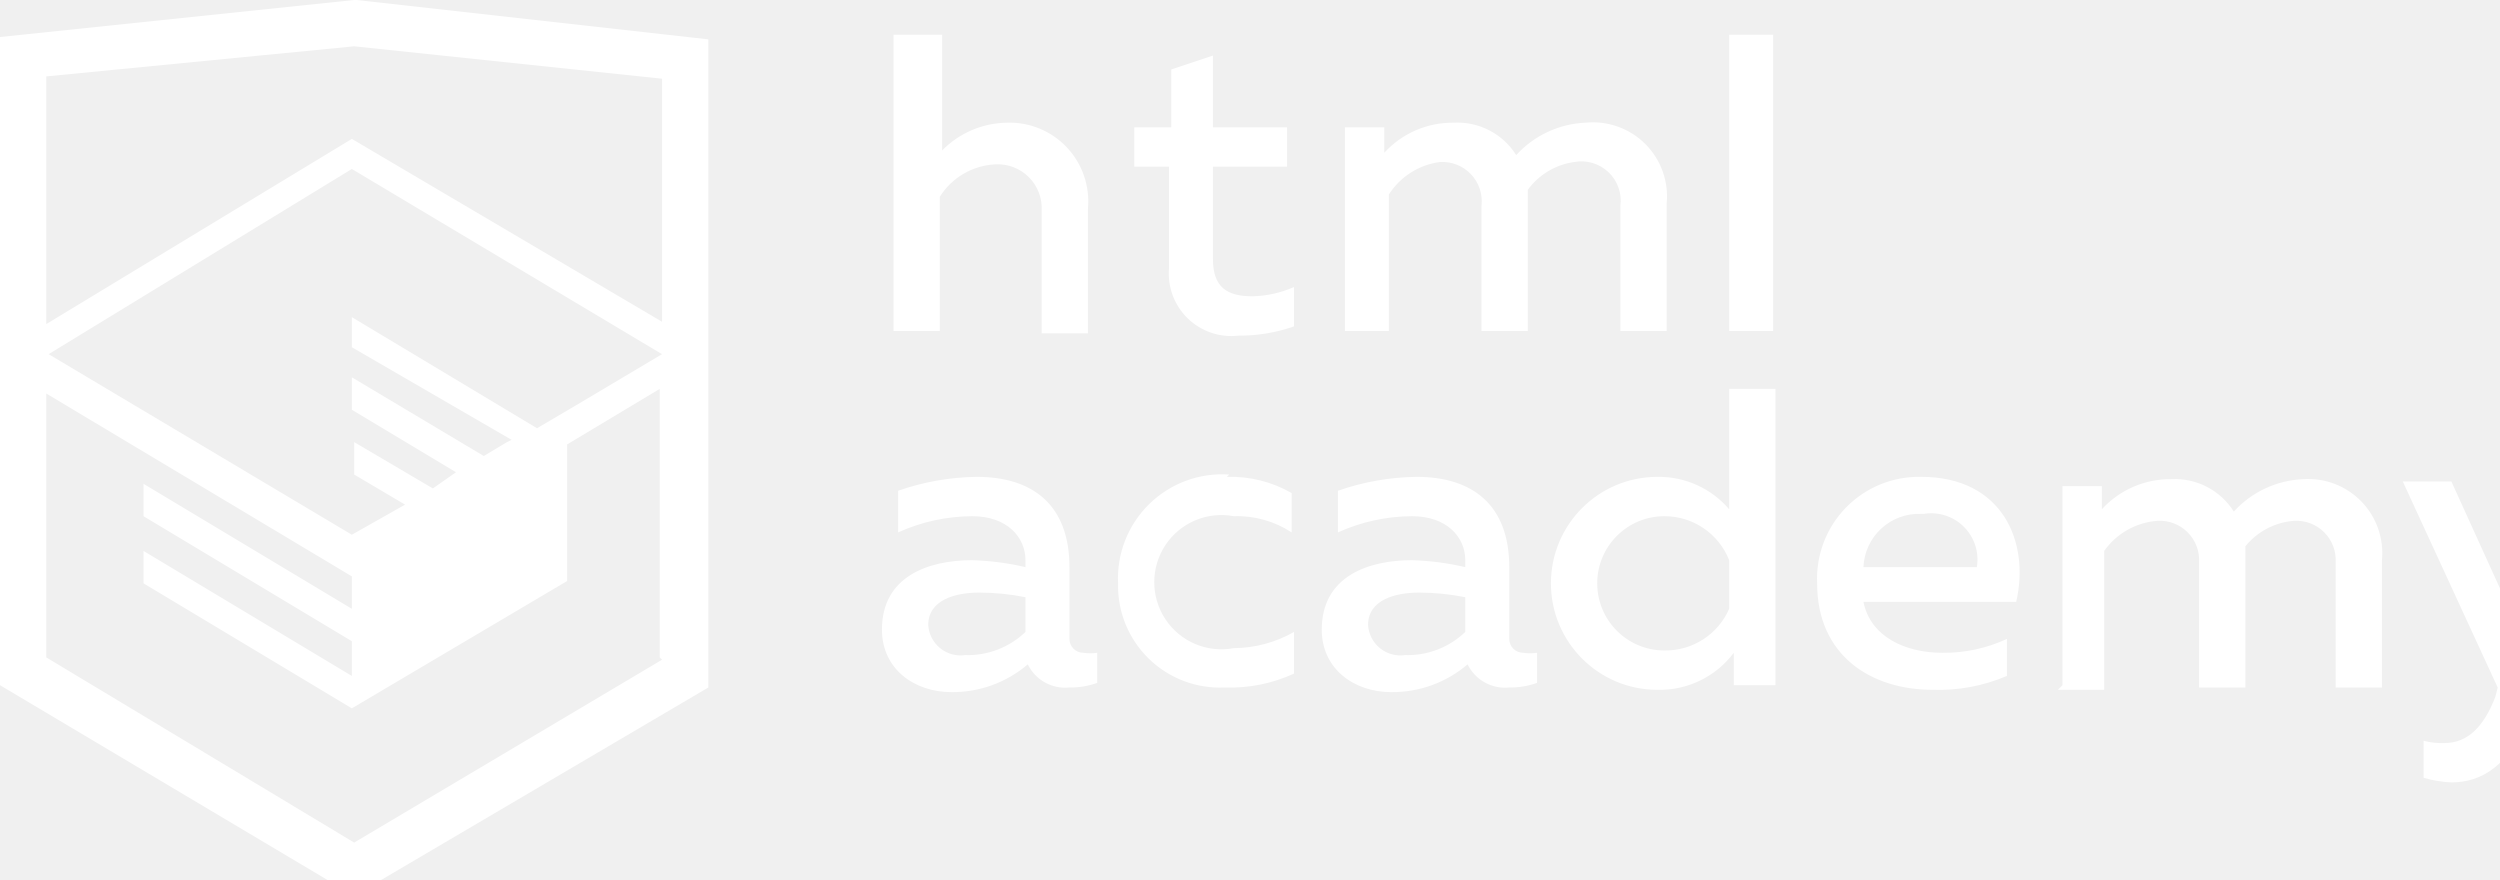
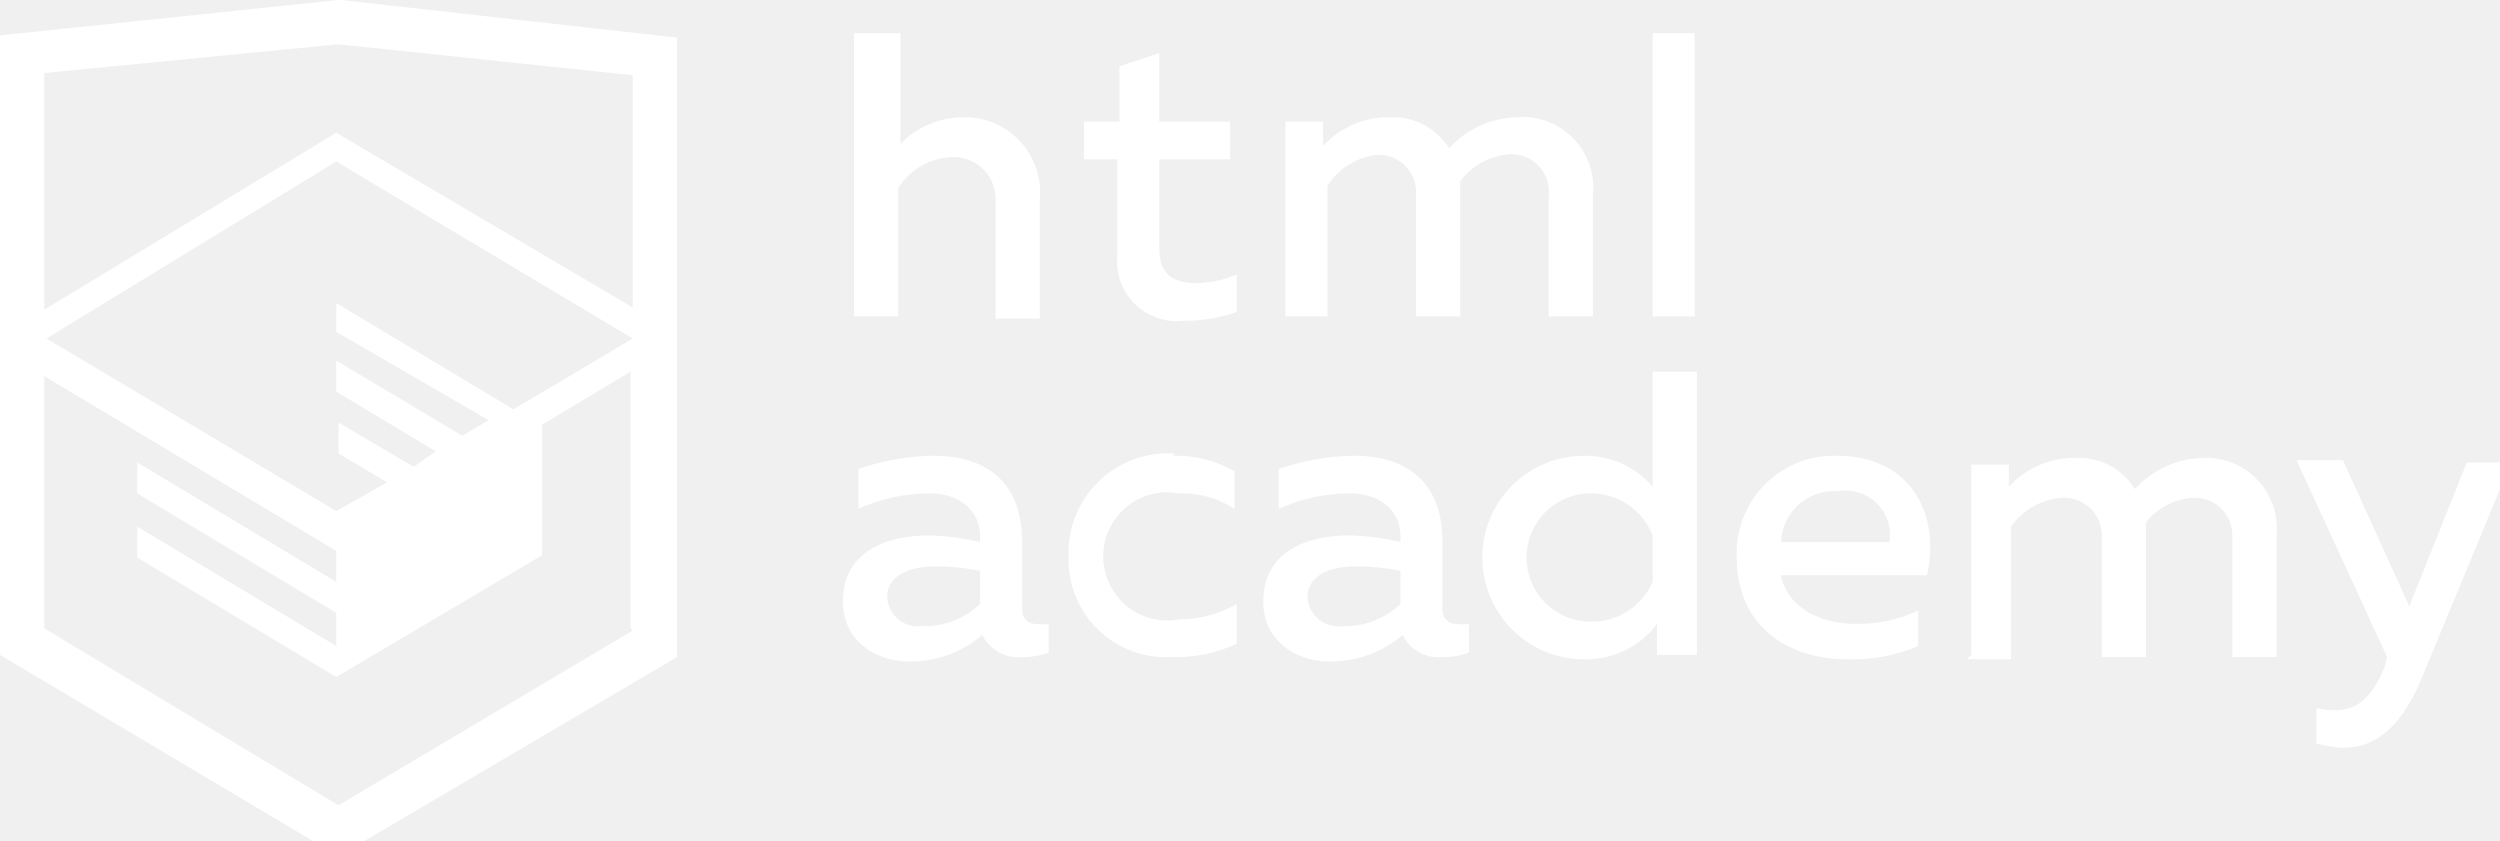
- <svg xmlns="http://www.w3.org/2000/svg" data-name="Layer 1" viewBox="0 0 108 38">
+ <svg xmlns="http://www.w3.org/2000/svg" data-name="Layer 1" viewBox="0 0 113 38">
  <path d="M46.8 28.2a2 2 0 0 0 .6 0v1.3a3.4 3.4 0 0 1-1.2.2 1.8 1.8 0 0 1-1.8-1 5 5 0 0 1-3.3 1.2c-1.6 0-3-1-3-2.7 0-2.3 2-3 3.9-3a11.6 11.6 0 0 1 2.3.3v-.3c0-1-.8-1.9-2.3-1.9a7.8 7.8 0 0 0-3.2.7v-1.8a10.7 10.7 0 0 1 3.4-.6c2.4 0 4 1.2 4 3.9v3.1a.6.6 0 0 0 .6.6zM40.1 27a1.4 1.4 0 0 0 1.6 1.3 3.6 3.6 0 0 0 2.6-1v-1.5a10.2 10.2 0 0 0-2-.2c-1 0-2.2.3-2.2 1.4zM53 20.6a5.3 5.3 0 0 1 2.8.7V23a4.3 4.3 0 0 0-2.5-.7 2.9 2.9 0 1 0 0 5.7 5.3 5.3 0 0 0 2.6-.7v1.8a6.6 6.6 0 0 1-3 .6 4.4 4.4 0 0 1-4.6-4.5 4.5 4.5 0 0 1 4.8-4.7zM65.8 28.2a2 2 0 0 0 .6 0v1.3a3.4 3.4 0 0 1-1.2.2 1.8 1.8 0 0 1-1.8-1 5 5 0 0 1-3.3 1.2c-1.6 0-3-1-3-2.7 0-2.3 2-3 3.9-3a11.6 11.6 0 0 1 2.3.3v-.3c0-1-.8-1.9-2.3-1.9a7.8 7.8 0 0 0-3.2.7v-1.8a10.7 10.7 0 0 1 3.4-.6c2.4 0 4 1.2 4 3.9v3.1a.6.6 0 0 0 .6.6zM59.1 27a1.4 1.4 0 0 0 1.6 1.3 3.6 3.6 0 0 0 2.6-1v-1.5a10.2 10.2 0 0 0-2-.2c-1 0-2.2.3-2.2 1.4zM76.7 16.8v12.8h-1.8v-1.4a4 4 0 0 1-3.3 1.6 4.6 4.6 0 0 1 0-9.2 4 4 0 0 1 3.1 1.4v-5.2h2zm-4.8 5.5a2.9 2.9 0 0 0 0 5.8 3 3 0 0 0 2.8-1.8v-2.1a3 3 0 0 0-2.8-1.9zM83 20.6c3.5 0 4.7 2.8 4.1 5.4h-6.6c.3 1.5 1.8 2.2 3.4 2.2a6.4 6.4 0 0 0 2.8-.6v1.6a7.5 7.5 0 0 1-3.2.6c-2.7 0-5-1.5-5-4.6a4.4 4.4 0 0 1 4.5-4.6zm0 1.6a2.4 2.4 0 0 0-2.5 2.3h4.9a2 2 0 0 0-2.3-2.3zM89.1 29.6V21h1.7v1a4 4 0 0 1 3-1.3 3 3 0 0 1 2.7 1.4 4.3 4.3 0 0 1 3-1.4 3.2 3.2 0 0 1 3.4 3.5v5.5h-2v-5.4a1.7 1.7 0 0 0-1.8-1.8 3 3 0 0 0-2.1 1.1v6.1h-2v-5.4a1.7 1.7 0 0 0-1.8-1.8 3.1 3.1 0 0 0-2.3 1.3v6h-2zM111.5 20.9h2l-4.1 9.9c-1 2.3-2.2 3-3.5 3a5 5 0 0 1-1.2-.2V32a3 3 0 0 0 .9.1c1 0 1.7-.7 2.2-2l.1-.4-4.1-8.9h2.1l3 6.6zM40.7 1.5v5a4 4 0 0 1 2.8-1.2A3.4 3.4 0 0 1 47 9v5.4h-2V9.1a1.9 1.9 0 0 0-2-2 3 3 0 0 0-2.4 1.4v5.8h-2V1.5h2zM52.4 2.4v3.1h3.2v1.7h-3.2v4c0 1.2.6 1.6 1.7 1.6a4.7 4.7 0 0 0 1.8-.4v1.7a7.1 7.1 0 0 1-2.4.4 2.7 2.7 0 0 1-3-2.9V7.2H49V5.5h1.6V3zM58.1 14.3V5.5h1.7v1.1a4 4 0 0 1 3-1.3 3 3 0 0 1 2.7 1.4 4.3 4.3 0 0 1 3-1.4A3.2 3.2 0 0 1 72 8.8v5.5h-2V8.9A1.7 1.7 0 0 0 68 7 3 3 0 0 0 66 8.2v6.1h-2V8.9A1.7 1.7 0 0 0 62.2 7 3.1 3.1 0 0 0 60 8.4v5.9h-2zM74.7 1.5h1.9v12.8h-1.9zM15.4 0h-.1L0 1.6v28l15.3 9.1 15.3-9v-28zm13.2 28.5l-13.3 7.9-13.3-8V17l13.2 7.9v1.4l-9-5.4v1.4l9 5.4v1.5l-9-5.4v1.4l9 5.4 9.3-5.5v-5.9l4-2.4v11.6zm0-13.2l-3.7 2.2-1.7 1-8-4.8V15l6.9 4-.2.1-1 .6-5.7-3.4v1.4l4.5 2.7-1 .7-3.4-2v1.4l2.2 1.3-2.3 1.3-13.1-7.8 13.1-8zm0-1.4L15.2 6 2 14V3.3L15.3 2l13.3 1.4V14z" fill="#fff" />
</svg>
